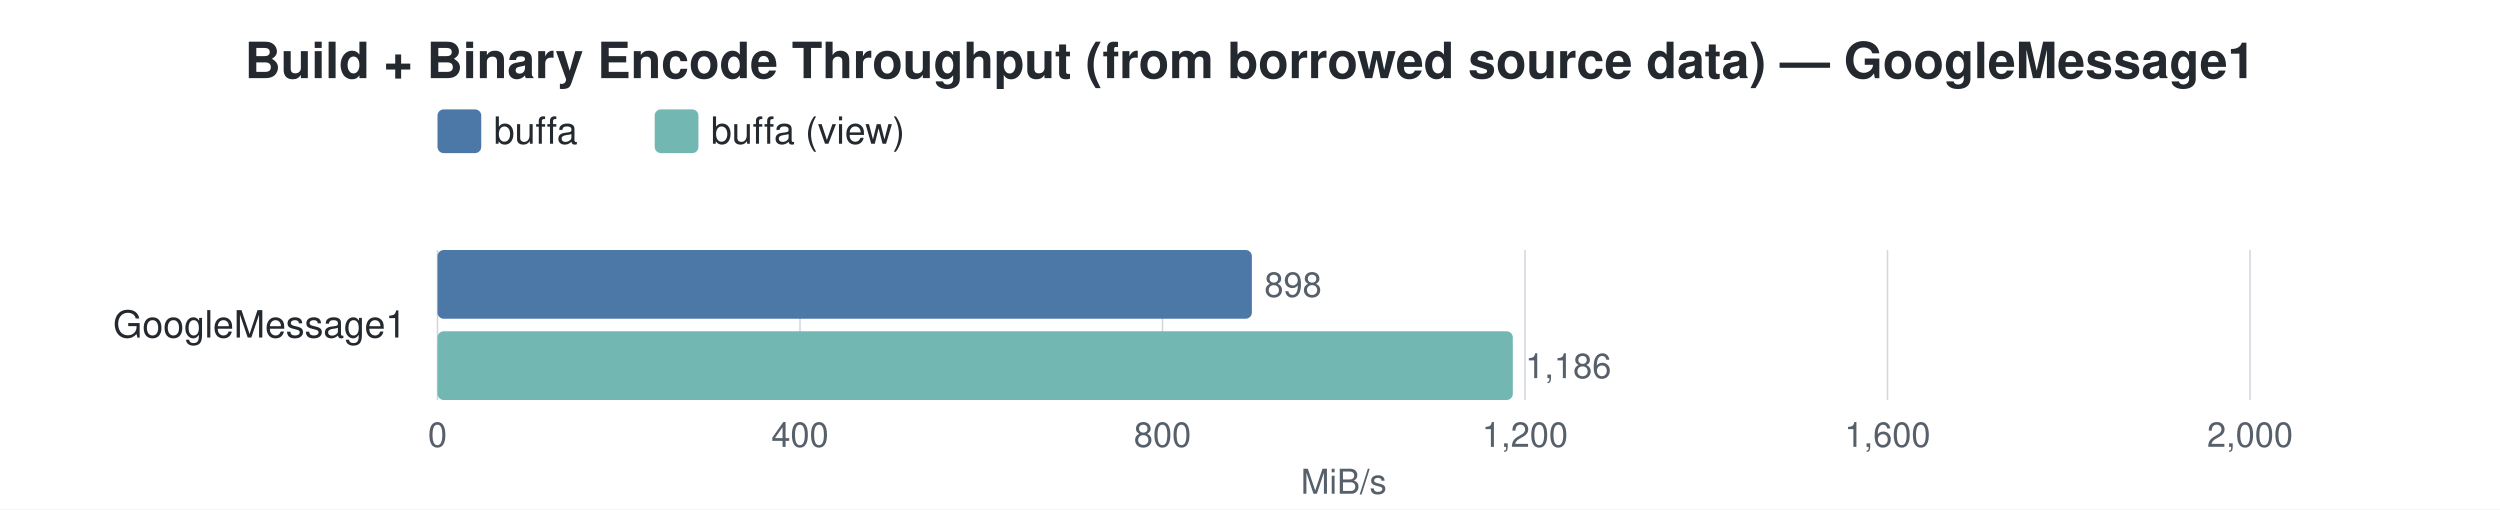
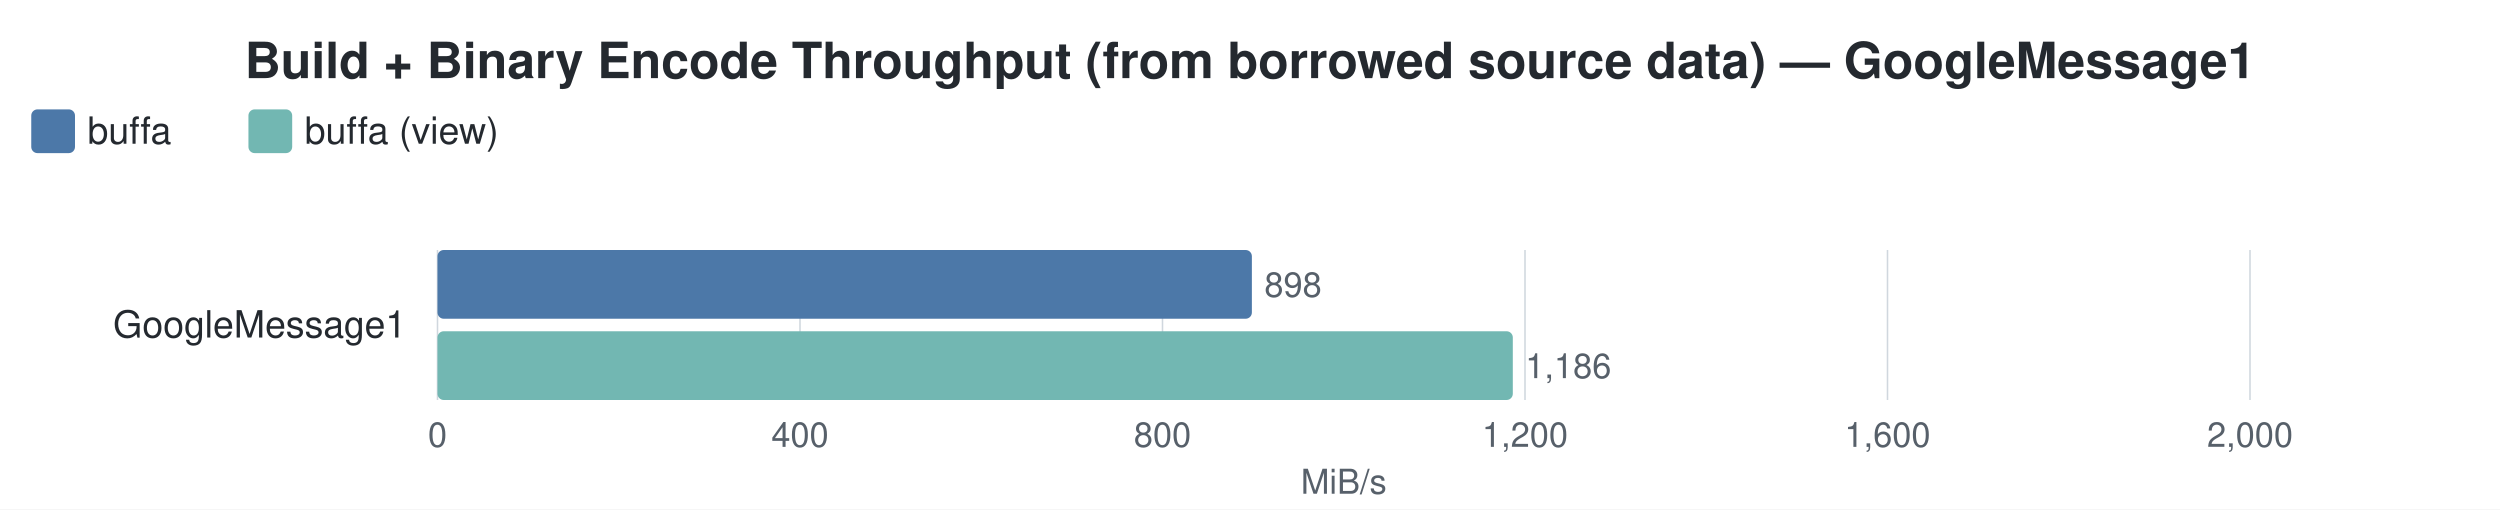
<svg xmlns="http://www.w3.org/2000/svg" width="800" height="163" viewBox="0 0 800 163">
  <style>
    text { font-family: -apple-system, BlinkMacSystemFont, "Segoe UI", Helvetica, Arial, sans-serif; }
    .title { font-size: 16px; font-weight: 600; fill: #24292f; }
    .label { font-size: 12px; fill: #24292f; }
    .value { font-size: 11px; fill: #57606a; }
    .axis-label { font-size: 11px; fill: #57606a; }
    .legend-text { font-size: 12px; fill: #24292f; }
    .grid { stroke: #d0d7de; stroke-width: 0.5; }
  </style>
  <rect width="100%" height="100%" fill="white" />
  <text x="400.0" y="25" text-anchor="middle" class="title">Build + Binary Encode Throughput (from borrowed source data) — GoogleMessage1</text>
-   <rect x="140" y="35" width="14" height="14" rx="2" fill="#4C78A8" />
-   <text x="158" y="46" class="legend-text">buffa</text>
-   <rect x="209.5" y="35" width="14" height="14" rx="2" fill="#72B7B2" />
-   <text x="227.5" y="46" class="legend-text">buffa (view)</text>
+   <rect x="10" y="35" width="14" height="14" rx="2" fill="#4C78A8" />
+   <text x="28" y="46" class="legend-text">buffa</text>
+   <rect x="79.5" y="35" width="14" height="14" rx="2" fill="#72B7B2" />
+   <text x="97.5" y="46" class="legend-text">buffa (view)</text>
  <line x1="140.0" y1="80" x2="140.0" y2="128" class="grid" />
  <text x="140.0" y="143" text-anchor="middle" class="axis-label">0</text>
  <line x1="256.0" y1="80" x2="256.0" y2="128" class="grid" />
  <text x="256.0" y="143" text-anchor="middle" class="axis-label">400</text>
  <line x1="372.0" y1="80" x2="372.0" y2="128" class="grid" />
  <text x="372.0" y="143" text-anchor="middle" class="axis-label">800</text>
  <line x1="488.0" y1="80" x2="488.0" y2="128" class="grid" />
  <text x="488.0" y="143" text-anchor="middle" class="axis-label">1,200</text>
  <line x1="604.0" y1="80" x2="604.0" y2="128" class="grid" />
  <text x="604.0" y="143" text-anchor="middle" class="axis-label">1,600</text>
  <line x1="720.0" y1="80" x2="720.0" y2="128" class="grid" />
  <text x="720.0" y="143" text-anchor="middle" class="axis-label">2,000</text>
  <text x="430.0" y="158" text-anchor="middle" class="axis-label">MiB/s</text>
  <text x="130" y="108.0" text-anchor="end" class="label">GoogleMessage1</text>
  <rect x="140" y="80.0" width="260.6" height="22" rx="2" fill="#4C78A8" />
  <text x="404.6" y="95.0" class="value">898</text>
  <rect x="140" y="106.0" width="344.1" height="22" rx="2" fill="#72B7B2" />
  <text x="488.1" y="121.0" class="value">1,186</text>
</svg>
